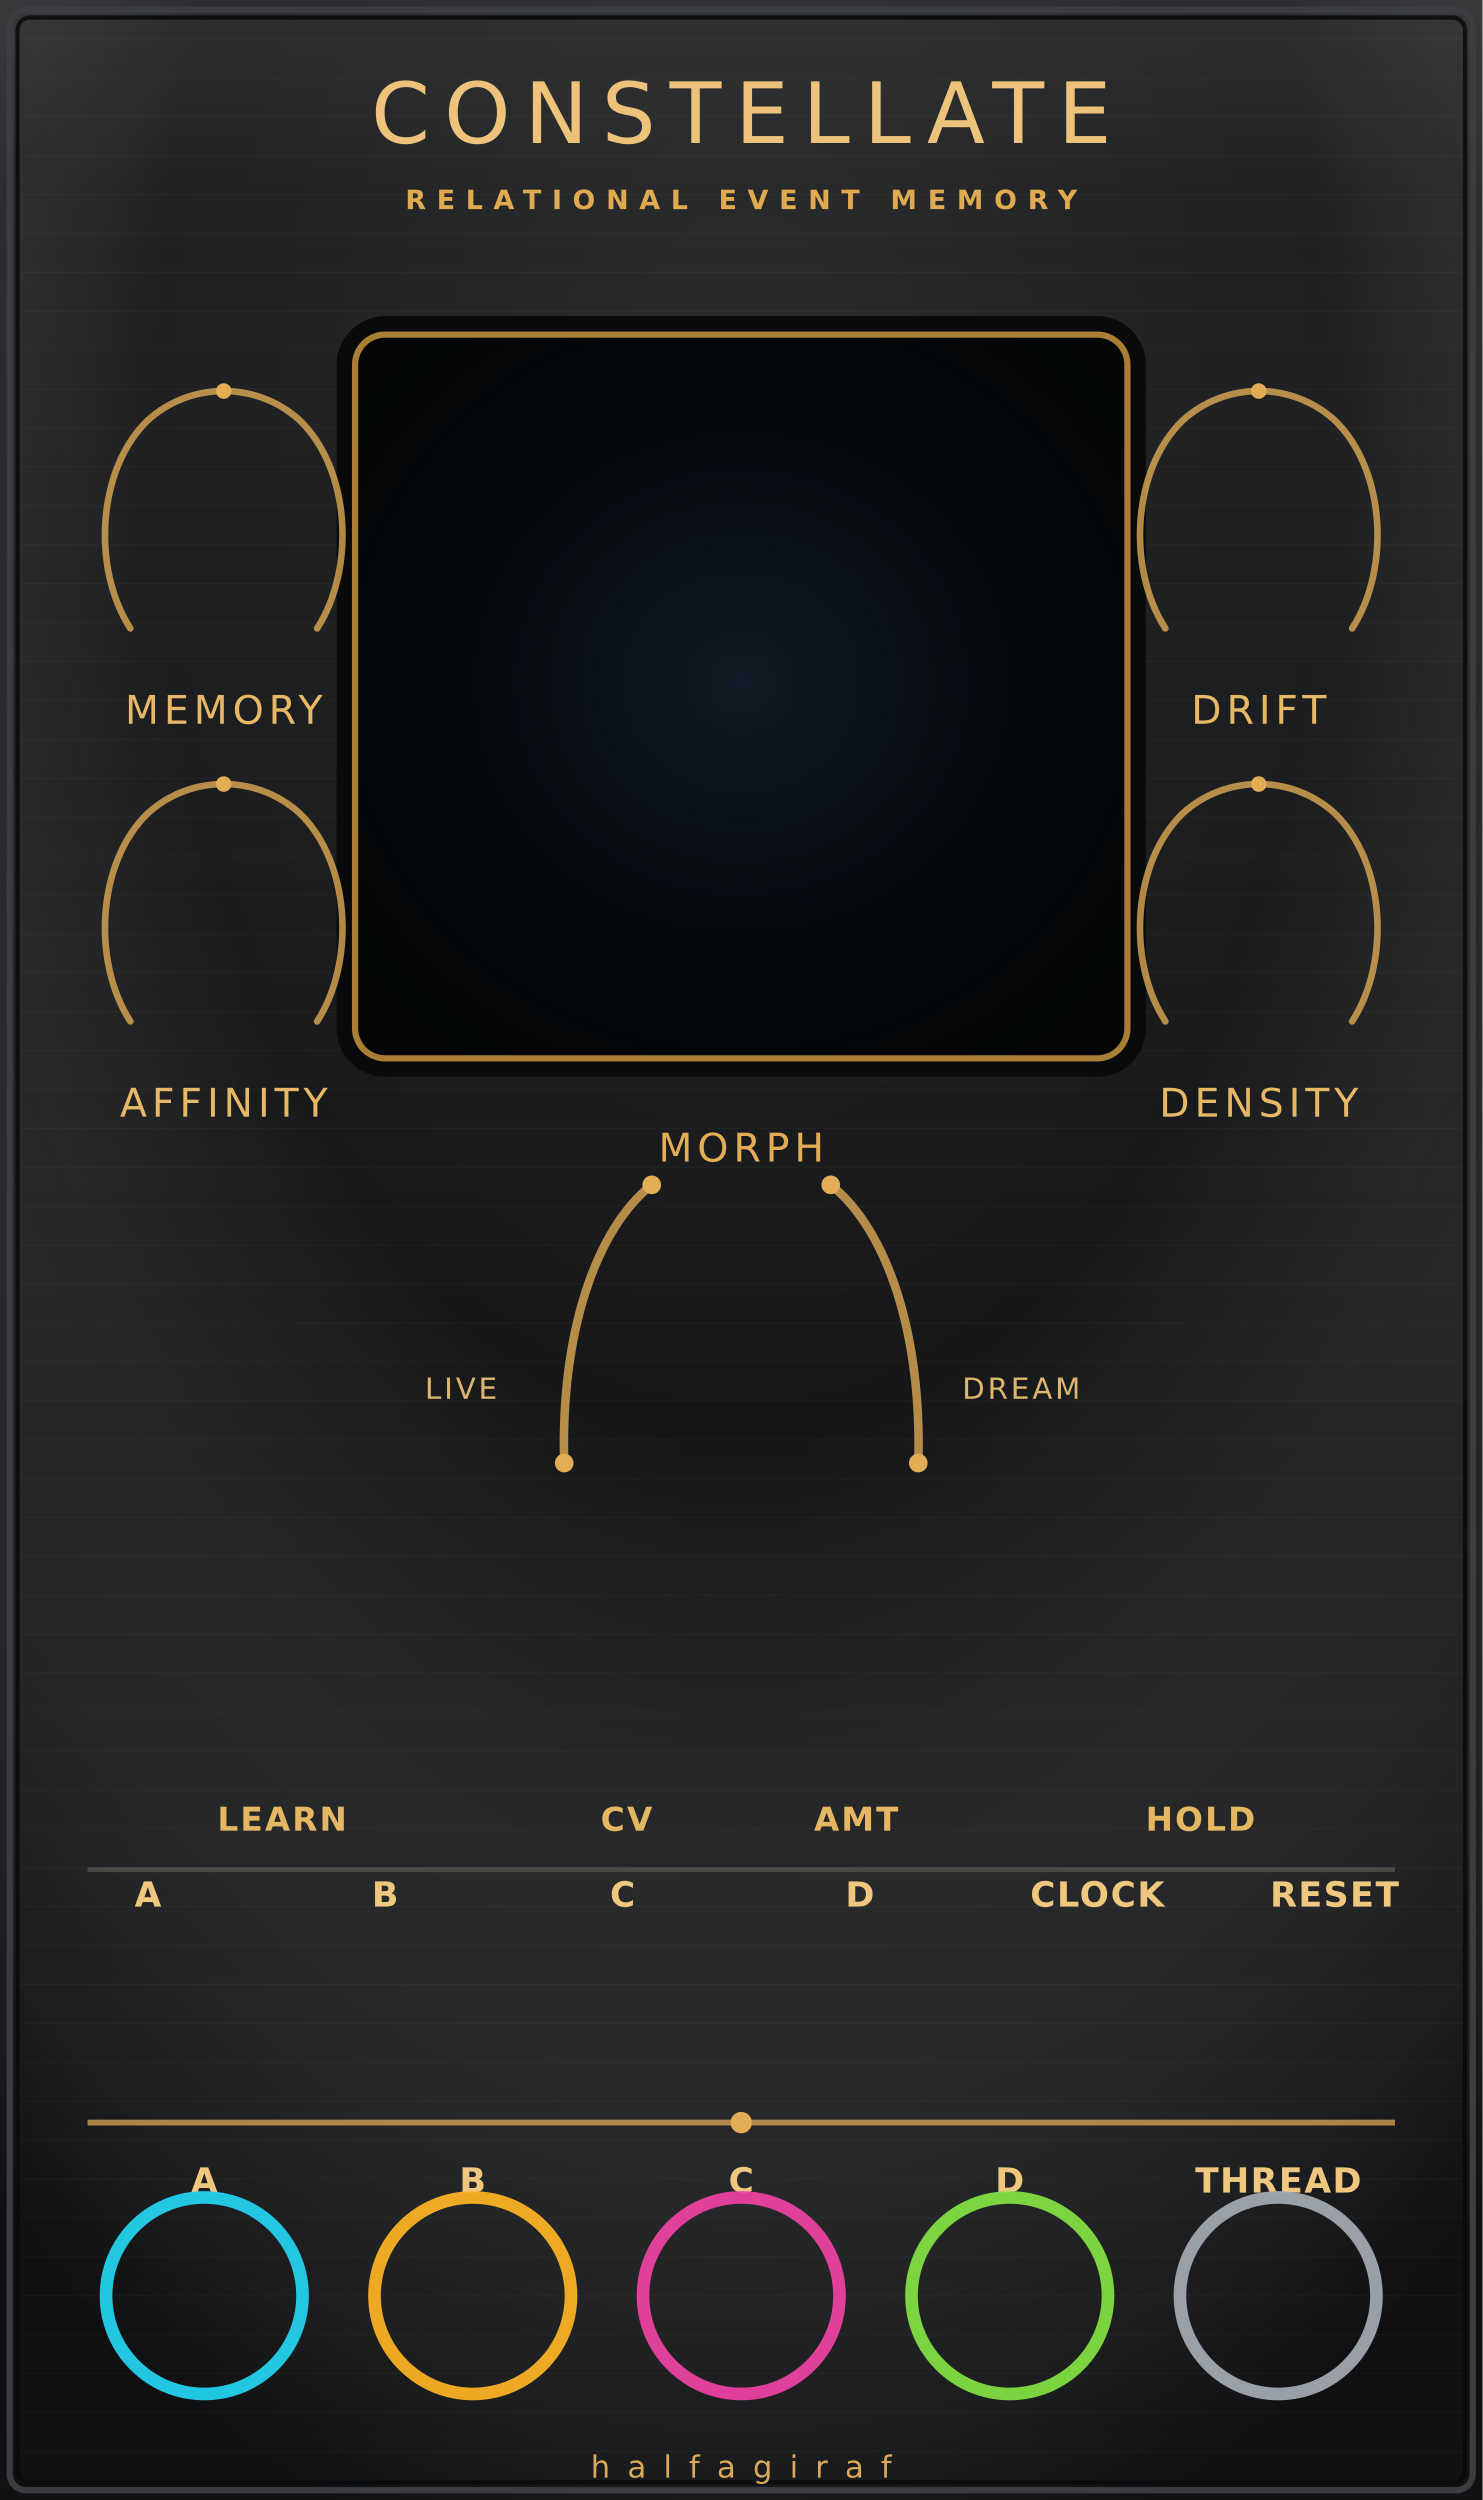
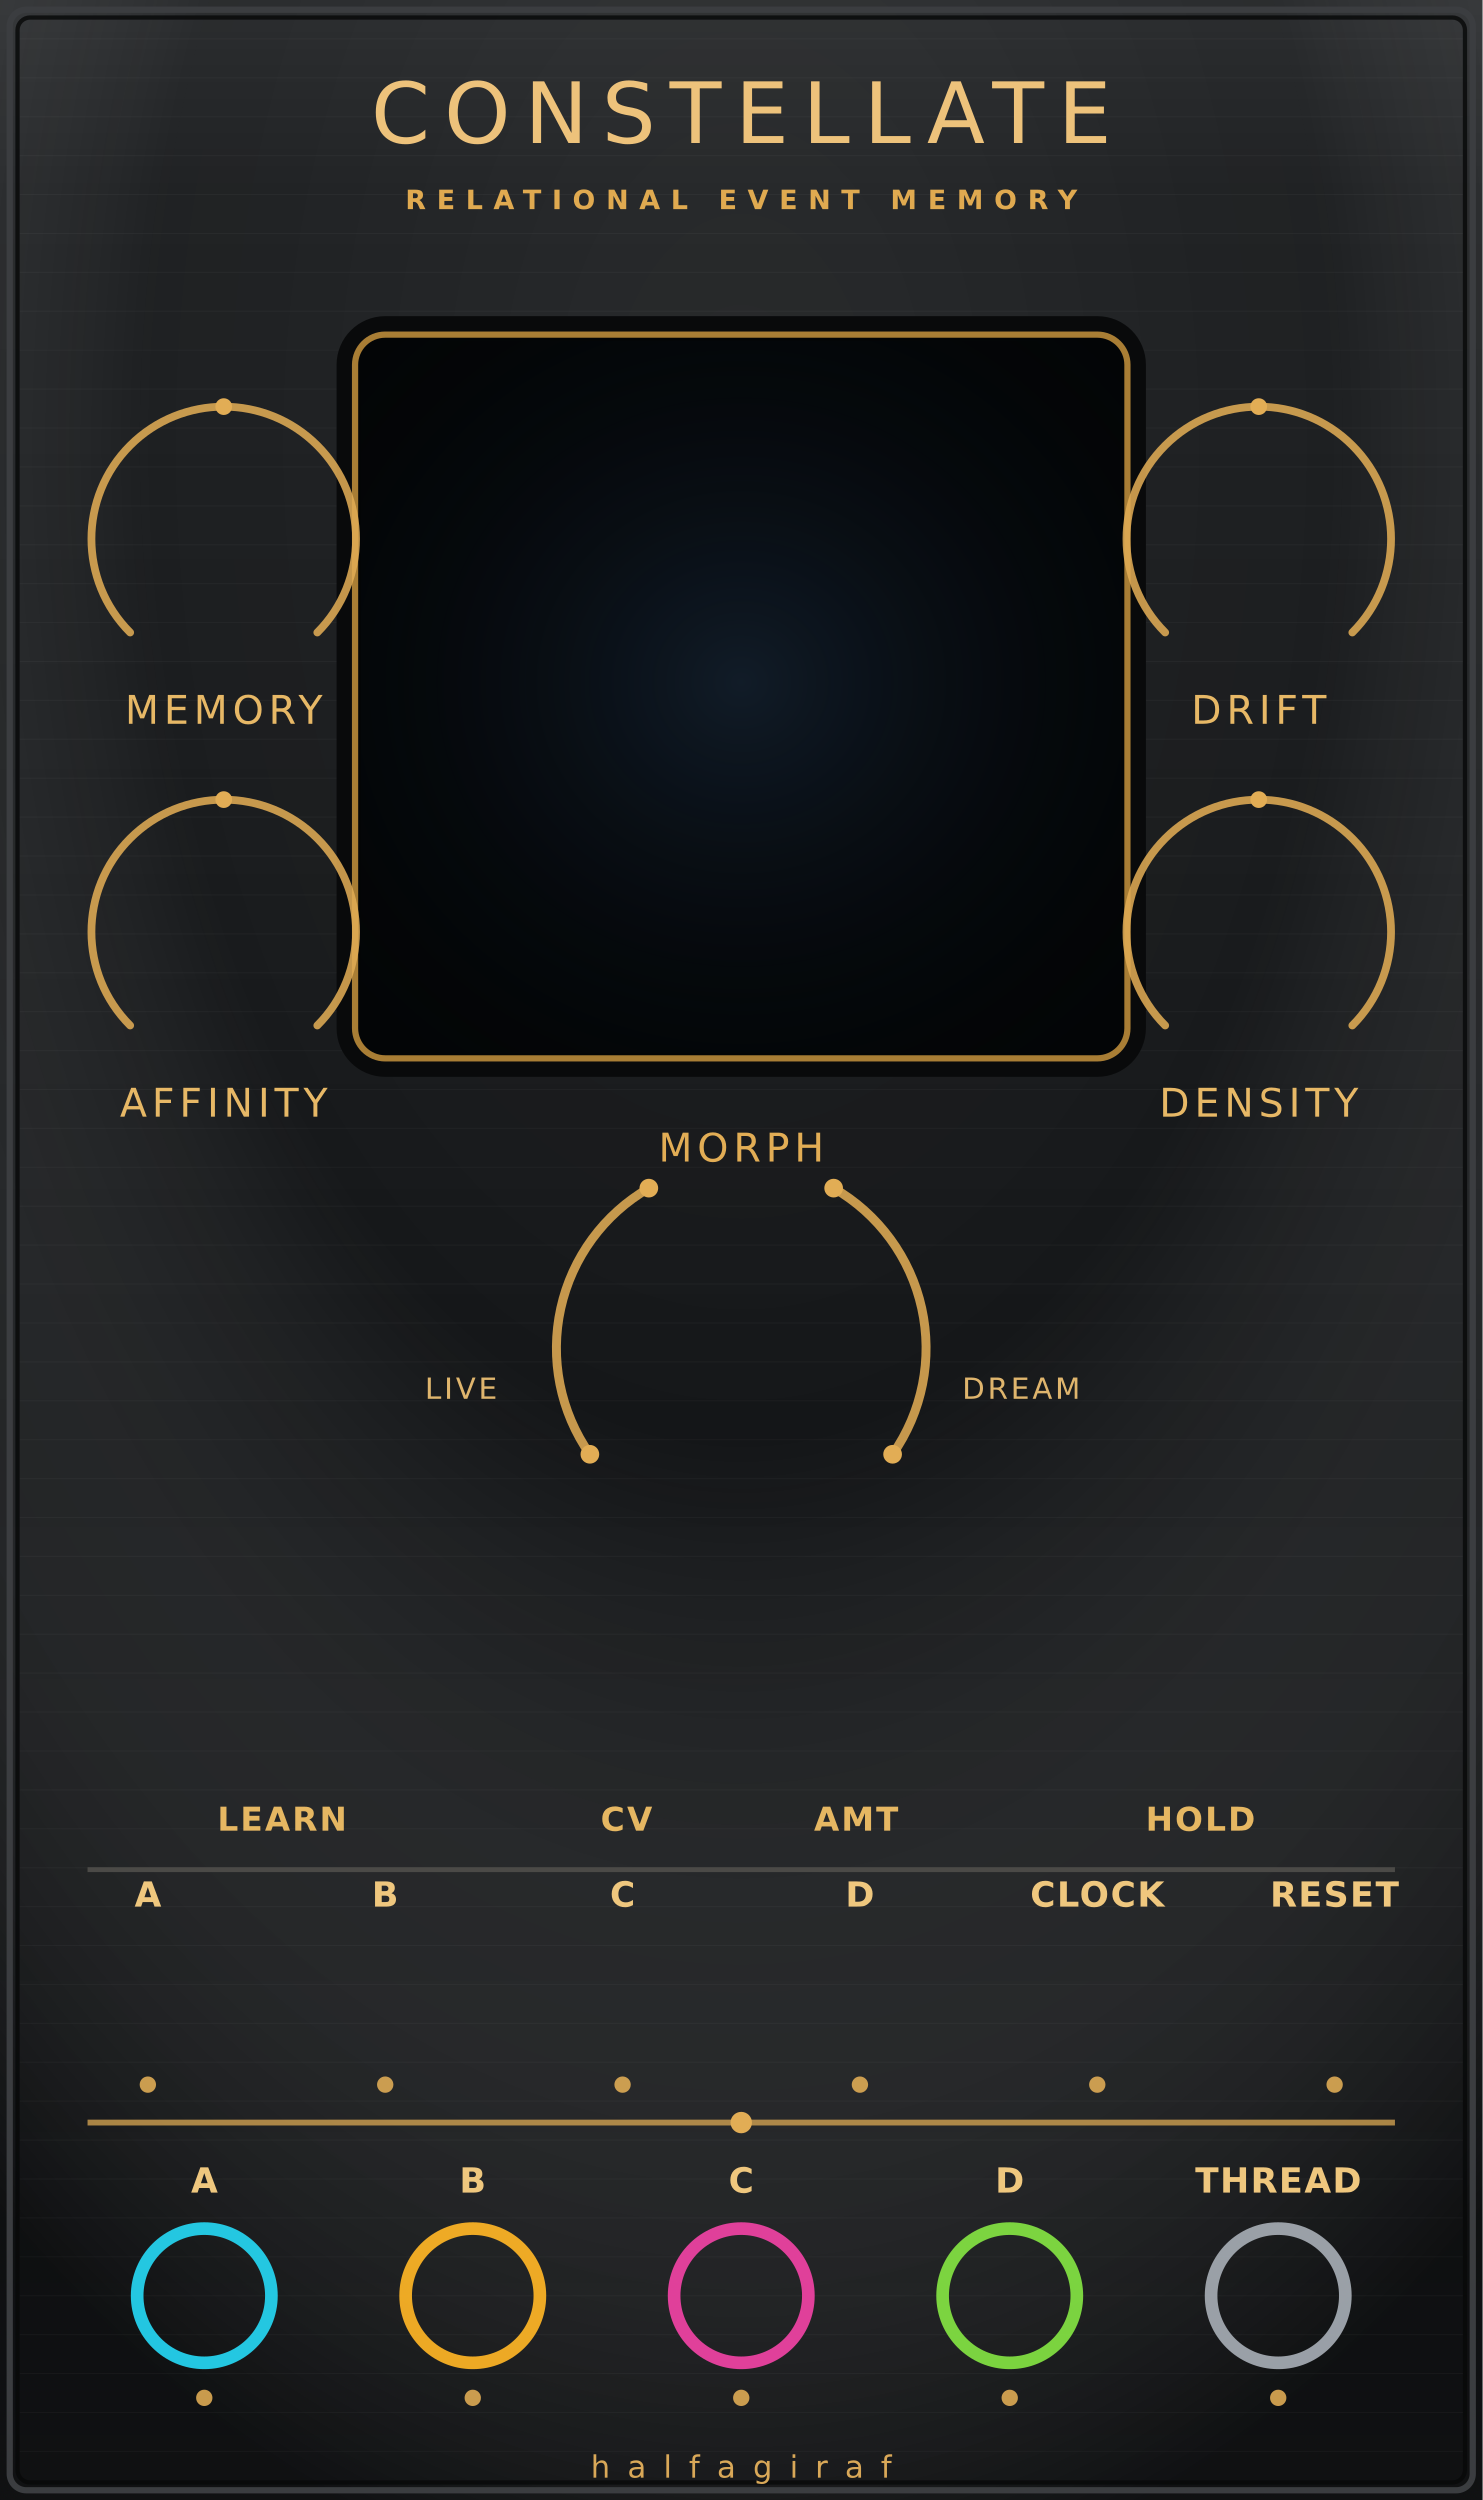
<svg xmlns="http://www.w3.org/2000/svg" width="76.2mm" height="128.5mm" viewBox="0 0 76.2 128.5">
  <defs>
    <linearGradient id="panel" x1="0" y1="0" x2="0" y2="1">
      <stop offset="0" stop-color="#292b2d" />
      <stop offset="0.08" stop-color="#1d1f21" />
      <stop offset="0.58" stop-color="#111315" />
      <stop offset="1" stop-color="#181a1c" />
    </linearGradient>
    <linearGradient id="gold-rule" x1="0" y1="0" x2="1" y2="0">
      <stop offset="0" stop-color="#e4ae55" stop-opacity="0" />
      <stop offset="0.5" stop-color="#e4ae55" stop-opacity="0.82" />
      <stop offset="1" stop-color="#e4ae55" stop-opacity="0" />
    </linearGradient>
    <radialGradient id="surface" cx="0.5" cy="0.18" r="0.86">
      <stop offset="0" stop-color="#ffffff" stop-opacity="0.055" />
      <stop offset="0.46" stop-color="#ffffff" stop-opacity="0.012" />
      <stop offset="1" stop-color="#000000" stop-opacity="0.34" />
    </radialGradient>
    <radialGradient id="display-glow" cx="0.5" cy="0.48" r="0.7">
      <stop offset="0" stop-color="#172536" stop-opacity="0.7" />
      <stop offset="1" stop-color="#020407" stop-opacity="0" />
    </radialGradient>
    <style>
      .name { fill:#edc27b; font-family:'DejaVu Sans','Arial',sans-serif; font-size:4.35px; font-weight:400; letter-spacing:0.72px; text-anchor:middle; }
      .tag { fill:#e0aa50; font-family:'DejaVu Sans','Arial',sans-serif; font-size:1.38px; font-weight:600; letter-spacing:0.55px; text-anchor:middle; }
      .label { fill:#e7b866; font-family:'DejaVu Sans','Arial',sans-serif; font-size:2.03px; font-weight:400; letter-spacing:0.25px; text-anchor:middle; }
      .small { fill:#dfb56d; font-family:'DejaVu Sans','Arial',sans-serif; font-size:1.5px; font-weight:400; letter-spacing:0.15px; text-anchor:middle; }
      .control-label { fill:#e6b762; font-family:'DejaVu Sans','Arial',sans-serif; font-size:1.68px; font-weight:600; letter-spacing:0.11px; text-anchor:middle; }
      .port-label { fill:#efc77e; font-family:'DejaVu Sans','Arial',sans-serif; font-size:1.78px; font-weight:600; letter-spacing:0.08px; text-anchor:middle; }
      .amber { fill:#e2ad55; }
      .brand { fill:#d9a858; font-family:'DejaVu Sans','Arial',sans-serif; font-size:1.58px; font-weight:400; letter-spacing:0.88px; text-anchor:middle; }
    </style>
  </defs>
  <rect width="76.2" height="128.5" fill="url(#panel)" />
  <rect width="76.2" height="128.5" fill="url(#surface)" />
  <path d="M1 2 H75.2 M1 4 H75.2 M1 6 H75.2 M1 8 H75.2 M1 10 H75.2 M1 12 H75.2 M1 14 H75.2 M1 16 H75.2 M1 18 H75.2 M1 20 H75.2 M1 22 H75.2 M1 24 H75.2 M1 26 H75.2 M1 28 H75.2 M1 30 H75.2 M1 32 H75.2 M1 34 H75.2 M1 36 H75.2 M1 38 H75.2 M1 40 H75.2 M1 42 H75.2 M1 44 H75.2 M1 46 H75.2 M1 48 H75.2 M1 50 H75.2 M1 52 H75.2 M1 54 H75.2 M1 56 H75.2 M1 58 H75.2 M1 60 H75.2 M1 62 H75.2 M1 64 H75.2 M1 66 H75.2 M1 68 H75.2 M1 70 H75.2 M1 72 H75.2 M1 74 H75.2 M1 76 H75.2 M1 78 H75.2 M1 80 H75.2 M1 82 H75.2 M1 84 H75.2 M1 86 H75.2 M1 88 H75.2 M1 90 H75.2 M1 92 H75.2 M1 94 H75.2 M1 96 H75.2 M1 98 H75.2 M1 100 H75.2 M1 102 H75.2 M1 104 H75.2 M1 106 H75.2 M1 108 H75.2 M1 110 H75.2 M1 112 H75.2 M1 114 H75.2 M1 116 H75.2 M1 118 H75.2 M1 120 H75.2 M1 122 H75.2 M1 124 H75.2 M1 126 H75.2" stroke="#ffffff" stroke-width="0.05" opacity="0.035" />
  <rect x="0.5" y="0.5" width="75.2" height="127.5" rx="0.85" fill="none" stroke="#3b3d40" stroke-width="0.32" />
  <rect x="0.9" y="0.9" width="74.4" height="126.7" rx="0.65" fill="none" stroke="#070809" stroke-width="0.22" opacity="0.82" />
  <path d="M20 12.5 H56.2" stroke="url(#gold-rule)" stroke-width="0.36" />
  <text class="name" x="38.1" y="7.35">CONSTELLATE</text>
  <text class="tag" x="38.1" y="10.75">RELATIONAL EVENT MEMORY</text>
  <rect x="17.8" y="16.75" width="40.6" height="38.1" rx="2" fill="#030506" stroke="#090a0b" stroke-width="1" />
  <rect x="18.25" y="17.2" width="39.7" height="37.2" rx="1.55" fill="none" stroke="#d19b40" stroke-width="0.32" opacity="0.8" />
  <rect x="18.55" y="17.5" width="39.1" height="36.6" rx="1.35" fill="url(#display-glow)" />
-   <g fill="none" stroke="#e2ad55" stroke-width="0.34" stroke-linecap="round" opacity="0.78">
-     <path d="M6.7 32.3 C4.7 29.2 5 24.1 7.6 21.6 C9.8 19.6 13.2 19.6 15.4 21.6 C18 24.1 18.3 29.2 16.3 32.3" />
-     <path d="M6.7 52.5 C4.7 49.4 5 44.3 7.6 41.8 C9.8 39.8 13.2 39.8 15.4 41.8 C18 44.3 18.3 49.4 16.3 52.5" />
-     <path d="M59.9 32.3 C57.9 29.2 58.2 24.1 60.8 21.6 C63 19.6 66.4 19.6 68.6 21.6 C71.2 24.1 71.5 29.2 69.5 32.3" />
-     <path d="M59.9 52.5 C57.9 49.4 58.2 44.3 60.8 41.8 C63 39.8 66.4 39.8 68.6 41.8 C71.2 44.3 71.5 49.4 69.5 52.5" />
-     <path d="M33.5 60.9 C30.6 63.2 28.8 68.6 29 75.2" stroke-width="0.44" />
-     <path d="M42.7 60.9 C45.6 63.2 47.4 68.6 47.2 75.2" stroke-width="0.44" />
+   <g fill="none" stroke="#e2ad55" stroke-width="0.4" stroke-linecap="round" opacity="0.86">
+     <path d="M6.69 32.51 A6.8 6.8 0 1 1 16.31 32.51" />
+     <path d="M6.69 52.71 A6.8 6.8 0 1 1 16.31 52.71" />
+     <path d="M59.89 32.51 A6.8 6.8 0 1 1 69.51 32.51" />
+     <path d="M59.89 52.71 A6.8 6.8 0 1 1 69.51 52.71" />
+     <path d="M33.35 61.07 A9.5 9.5 0 0 0 30.32 74.75" stroke-width="0.46" />
+     <path d="M42.85 61.07 A9.5 9.5 0 0 1 45.88 74.75" stroke-width="0.46" />
  </g>
  <g fill="#e2ad55">
-     <circle cx="11.5" cy="20.1" r="0.4" />
-     <circle cx="11.5" cy="40.3" r="0.4" />
-     <circle cx="64.7" cy="20.1" r="0.4" />
-     <circle cx="64.7" cy="40.3" r="0.4" />
-     <circle cx="33.5" cy="60.9" r="0.48" />
-     <circle cx="29" cy="75.2" r="0.48" />
-     <circle cx="42.7" cy="60.9" r="0.48" />
-     <circle cx="47.2" cy="75.2" r="0.48" />
+     <circle cx="11.5" cy="20.9" r="0.43" />
+     <circle cx="11.5" cy="41.1" r="0.43" />
+     <circle cx="64.7" cy="20.9" r="0.43" />
+     <circle cx="64.7" cy="41.1" r="0.43" />
+     <circle cx="33.35" cy="61.07" r="0.48" />
+     <circle cx="30.32" cy="74.75" r="0.48" />
+     <circle cx="42.85" cy="61.07" r="0.48" />
+     <circle cx="45.88" cy="74.75" r="0.48" />
  </g>
  <text class="label" x="11.5" y="37.2">MEMORY</text>
  <text class="label" x="11.5" y="57.4">AFFINITY</text>
  <text class="label" x="64.7" y="37.2">DRIFT</text>
  <text class="label" x="64.7" y="57.4">DENSITY</text>
  <text class="label amber" x="38.1" y="59.7">MORPH</text>
  <text class="small" x="23.7" y="71.9">LIVE</text>
  <text class="small" x="52.5" y="71.9">DREAM</text>
  <text class="control-label" x="14.5" y="94.1">LEARN</text>
  <text class="control-label" x="32.2" y="94.1">CV</text>
  <text class="control-label" x="44" y="94.1">AMT</text>
  <text class="control-label" x="61.7" y="94.1">HOLD</text>
  <path d="M4.5 96.1 H71.7" stroke="#4b4a47" stroke-width="0.25" />
  <text class="port-label" x="7.6" y="98">A</text>
  <text class="port-label" x="19.8" y="98">B</text>
  <text class="port-label" x="32" y="98">C</text>
  <text class="port-label" x="44.2" y="98">D</text>
  <text class="port-label" x="56.4" y="98">CLOCK</text>
  <text class="port-label" x="68.6" y="98">RESET</text>
+   <g fill="#e2ad55" opacity="0.88">
+     <circle cx="7.6" cy="107.15" r="0.42" />
+     <circle cx="19.8" cy="107.15" r="0.42" />
+     <circle cx="32" cy="107.15" r="0.42" />
+     <circle cx="44.2" cy="107.15" r="0.42" />
+     <circle cx="56.4" cy="107.15" r="0.42" />
+     <circle cx="68.6" cy="107.15" r="0.42" />
+   </g>
  <path d="M4.5 109.1 H71.7" stroke="#e2ad55" stroke-width="0.3" opacity="0.72" />
  <circle cx="38.1" cy="109.1" r="0.55" fill="#e2ad55" />
  <text class="port-label" x="10.5" y="112.7">A</text>
  <text class="port-label" x="24.3" y="112.7">B</text>
  <text class="port-label" x="38.1" y="112.7">C</text>
  <text class="port-label" x="51.9" y="112.7">D</text>
  <text class="port-label" x="65.7" y="112.7">THREAD</text>
  <g fill="none" stroke-width="0.65" opacity="0.92">
-     <circle cx="10.5" cy="118" r="5.05" stroke="#25d6f2" />
-     <circle cx="24.3" cy="118" r="5.05" stroke="#ffb525" />
-     <circle cx="38.1" cy="118" r="5.05" stroke="#f042a4" />
-     <circle cx="51.9" cy="118" r="5.05" stroke="#83e342" />
-     <circle cx="65.7" cy="118" r="5.05" stroke="#a5abb3" />
+     <circle cx="10.5" cy="118" r="3.45" stroke="#25d6f2" />
+     <circle cx="24.3" cy="118" r="3.45" stroke="#ffb525" />
+     <circle cx="38.1" cy="118" r="3.45" stroke="#f042a4" />
+     <circle cx="51.9" cy="118" r="3.45" stroke="#83e342" />
+     <circle cx="65.7" cy="118" r="3.45" stroke="#a5abb3" />
+   </g>
+   <g fill="#e2ad55" opacity="0.88">
+     <circle cx="10.5" cy="123.25" r="0.42" />
+     <circle cx="24.3" cy="123.25" r="0.42" />
+     <circle cx="38.1" cy="123.25" r="0.42" />
+     <circle cx="51.9" cy="123.25" r="0.42" />
+     <circle cx="65.7" cy="123.25" r="0.42" />
  </g>
  <text class="brand" x="38.1" y="127.35">halfagiraf</text>
</svg>
